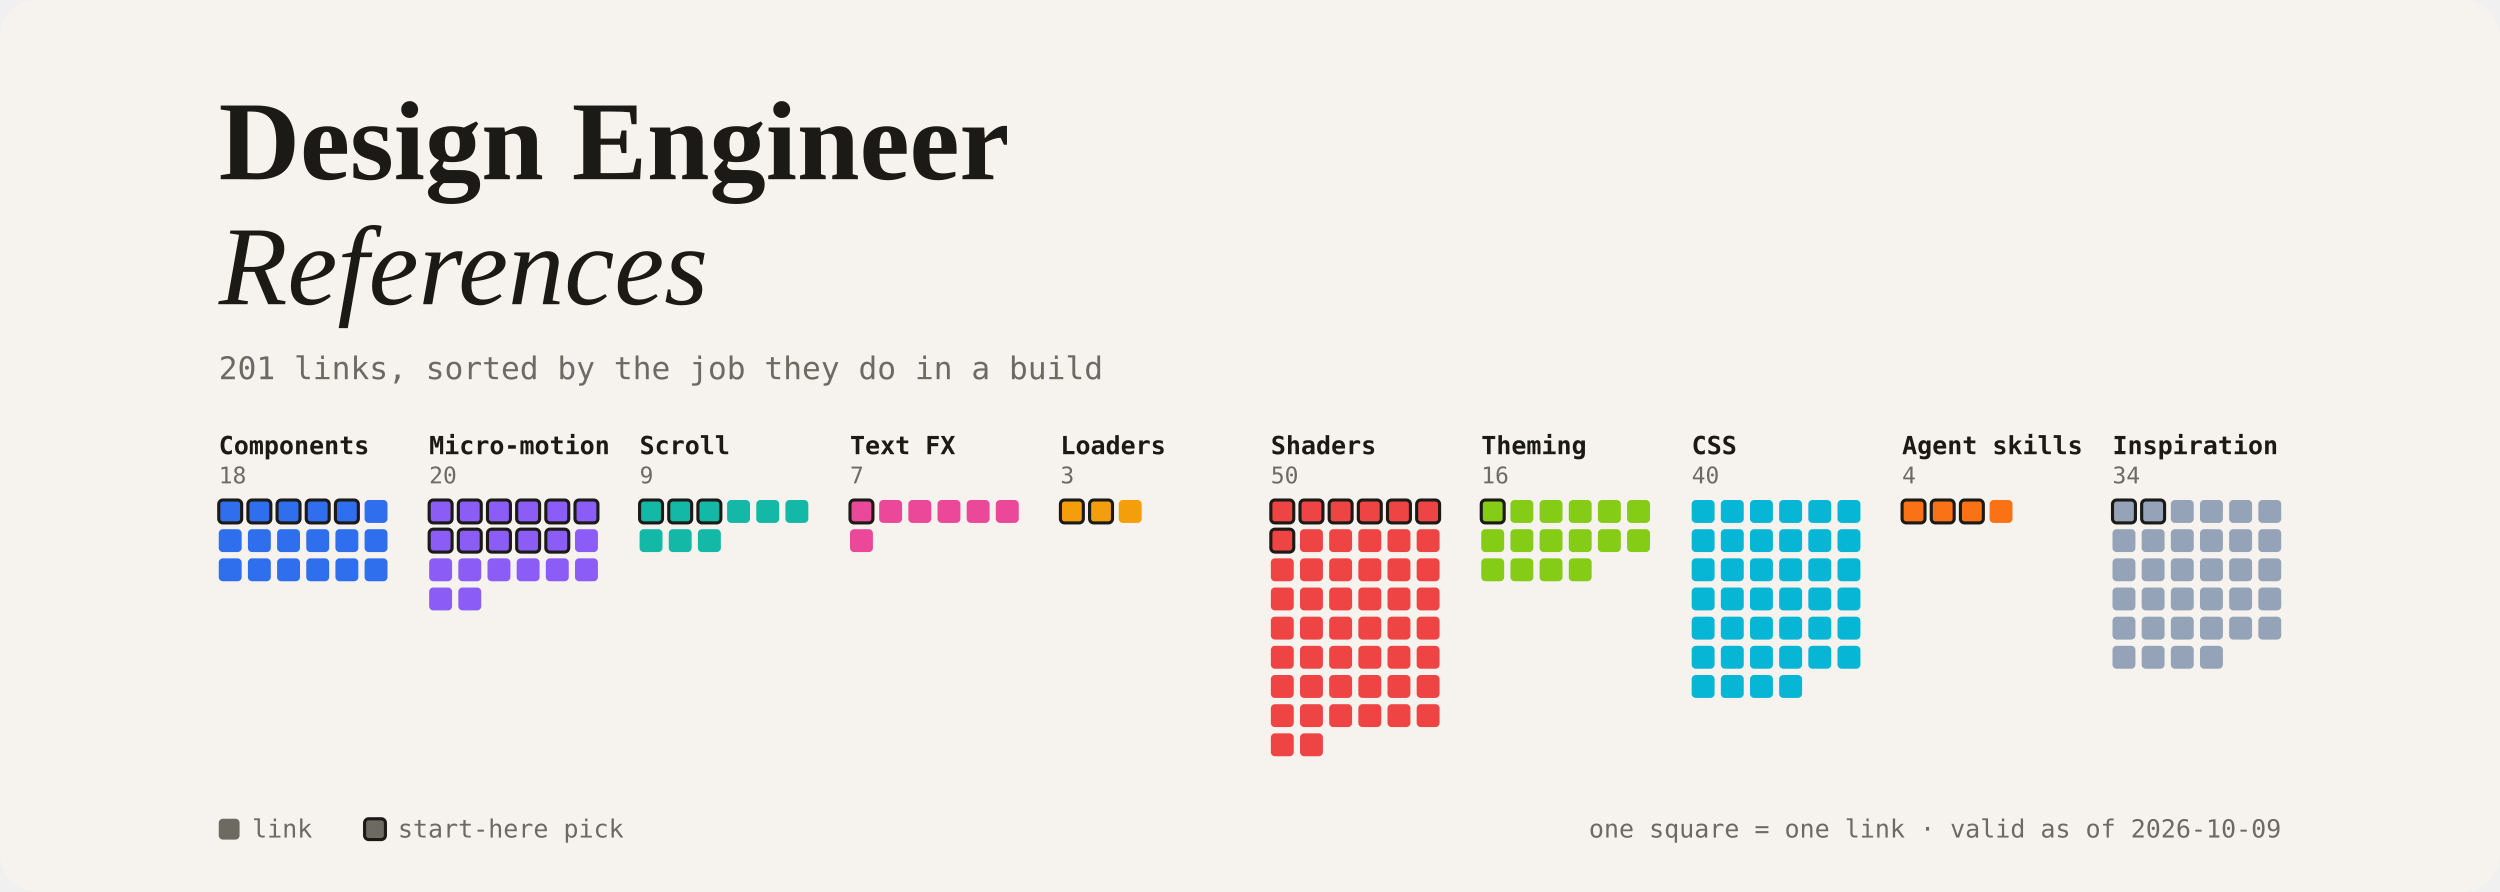
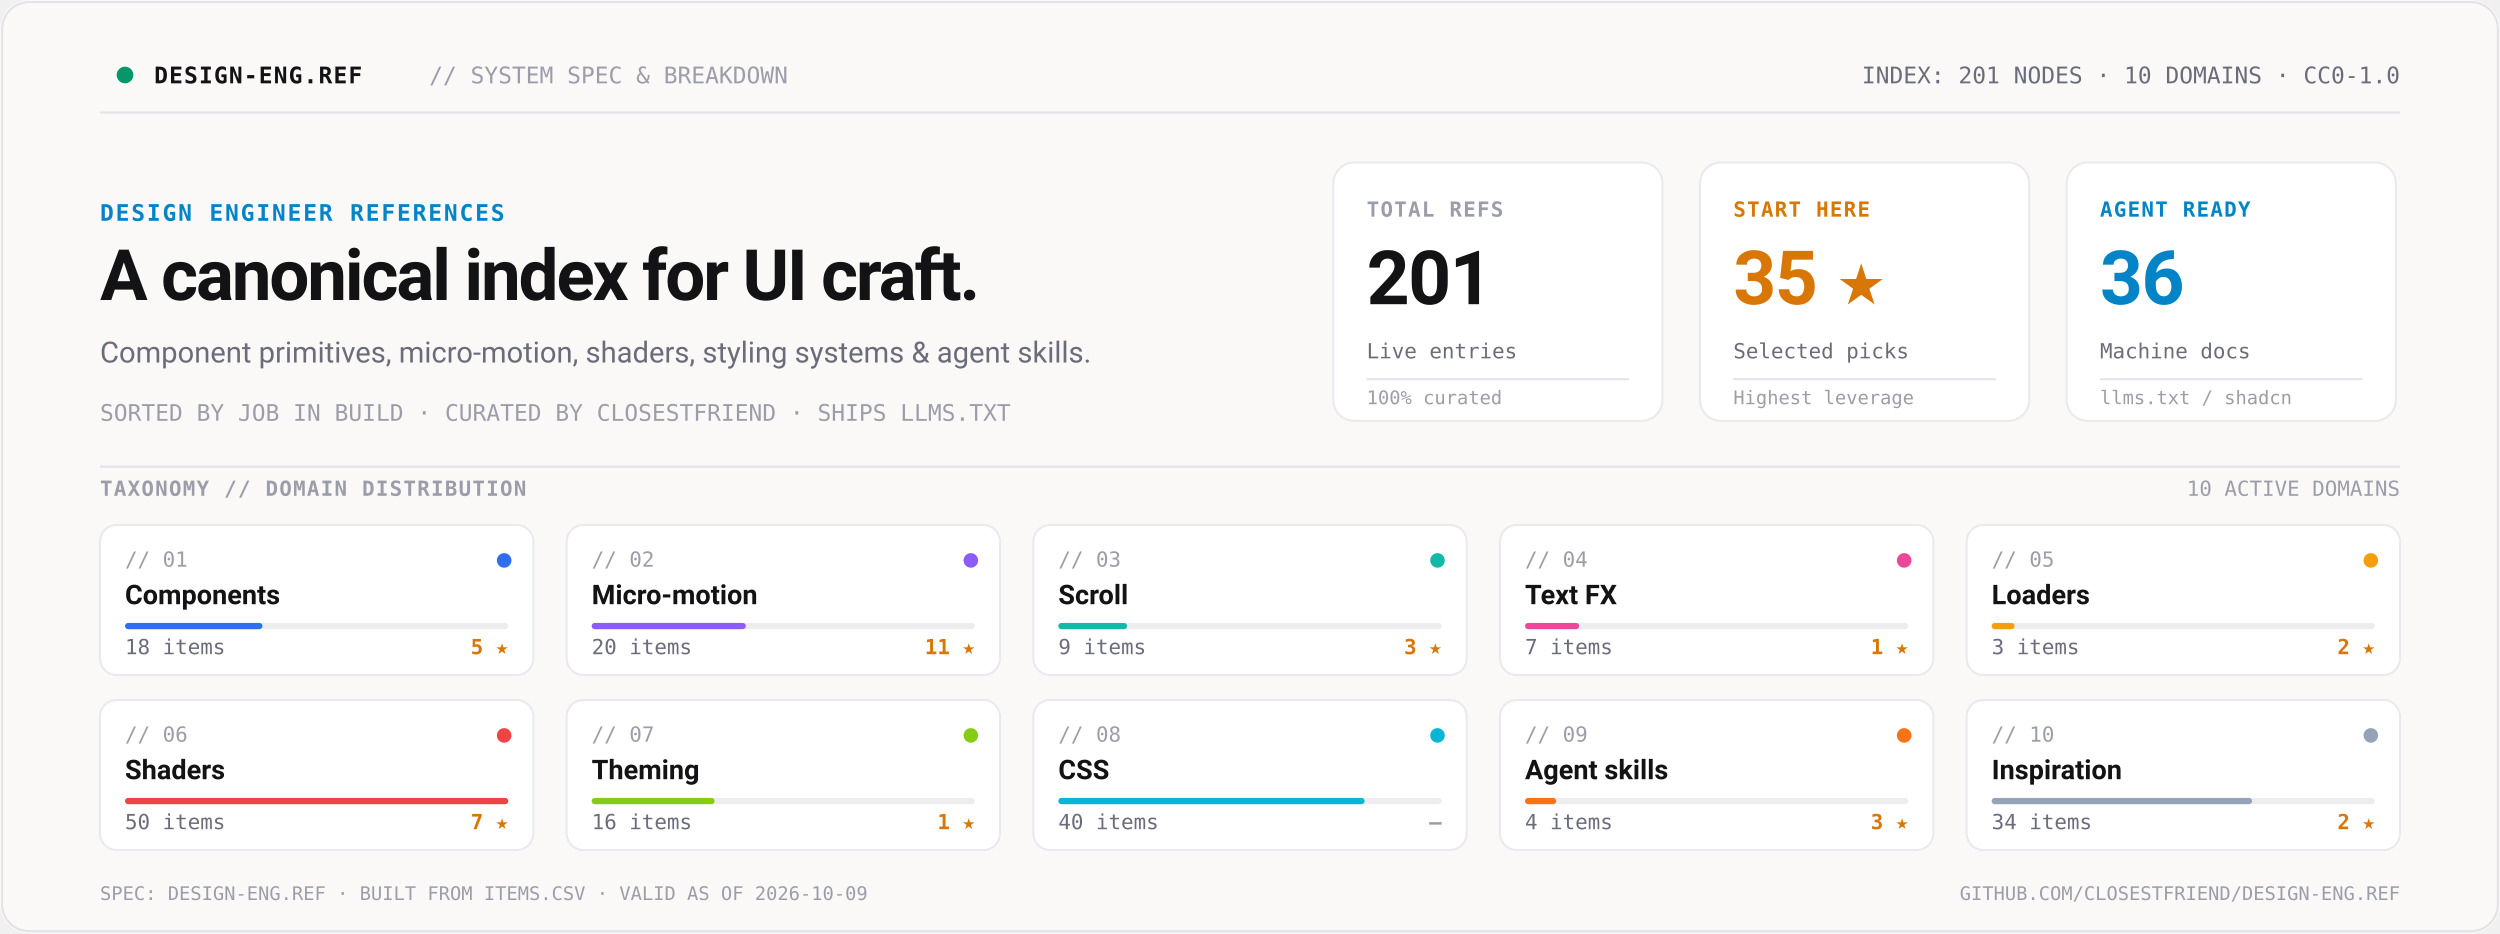
- <svg xmlns="http://www.w3.org/2000/svg" viewBox="0 0 1200 428" width="1200" height="428" role="img" aria-labelledby="t d" font-family="ui-monospace, SFMono-Regular, Menlo, Consolas, monospace">
-   <rect width="1200" height="428" rx="18" fill="#f6f3ee" />
-   <text x="105" y="86" font-size="54" font-weight="700" fill="#1b1a17" font-family="ui-serif, Georgia, 'Times New Roman', serif">Design Engineer</text>
-   <text x="105" y="146" font-size="54" font-style="italic" fill="#1b1a17" font-family="ui-serif, Georgia, 'Times New Roman', serif">References</text>
-   <text x="105" y="182" font-size="15" fill="#6d6a62">201 links, sorted by the job they do in a build</text>
-   <text x="105" y="218" font-size="12" font-weight="700" fill="#1b1a17">Components</text>
-   <text x="105" y="232" font-size="11" fill="#6d6a62">18</text>
-   <rect x="105" y="240" width="11" height="11" rx="2" fill="#2f6fed" stroke="#1b1a17" stroke-width="1.5" />
-   <rect x="119" y="240" width="11" height="11" rx="2" fill="#2f6fed" stroke="#1b1a17" stroke-width="1.5" />
-   <rect x="133" y="240" width="11" height="11" rx="2" fill="#2f6fed" stroke="#1b1a17" stroke-width="1.5" />
-   <rect x="147" y="240" width="11" height="11" rx="2" fill="#2f6fed" stroke="#1b1a17" stroke-width="1.5" />
-   <rect x="161" y="240" width="11" height="11" rx="2" fill="#2f6fed" stroke="#1b1a17" stroke-width="1.5" />
-   <rect x="175" y="240" width="11" height="11" rx="2" fill="#2f6fed" />
-   <rect x="105" y="254" width="11" height="11" rx="2" fill="#2f6fed" />
-   <rect x="119" y="254" width="11" height="11" rx="2" fill="#2f6fed" />
-   <rect x="133" y="254" width="11" height="11" rx="2" fill="#2f6fed" />
-   <rect x="147" y="254" width="11" height="11" rx="2" fill="#2f6fed" />
-   <rect x="161" y="254" width="11" height="11" rx="2" fill="#2f6fed" />
-   <rect x="175" y="254" width="11" height="11" rx="2" fill="#2f6fed" />
-   <rect x="105" y="268" width="11" height="11" rx="2" fill="#2f6fed" />
-   <rect x="119" y="268" width="11" height="11" rx="2" fill="#2f6fed" />
-   <rect x="133" y="268" width="11" height="11" rx="2" fill="#2f6fed" />
-   <rect x="147" y="268" width="11" height="11" rx="2" fill="#2f6fed" />
-   <rect x="161" y="268" width="11" height="11" rx="2" fill="#2f6fed" />
-   <rect x="175" y="268" width="11" height="11" rx="2" fill="#2f6fed" />
-   <text x="206" y="218" font-size="12" font-weight="700" fill="#1b1a17">Micro-motion</text>
-   <text x="206" y="232" font-size="11" fill="#6d6a62">20</text>
-   <rect x="206" y="240" width="11" height="11" rx="2" fill="#8b5cf6" stroke="#1b1a17" stroke-width="1.5" />
-   <rect x="220" y="240" width="11" height="11" rx="2" fill="#8b5cf6" stroke="#1b1a17" stroke-width="1.5" />
-   <rect x="234" y="240" width="11" height="11" rx="2" fill="#8b5cf6" stroke="#1b1a17" stroke-width="1.5" />
-   <rect x="248" y="240" width="11" height="11" rx="2" fill="#8b5cf6" stroke="#1b1a17" stroke-width="1.5" />
-   <rect x="262" y="240" width="11" height="11" rx="2" fill="#8b5cf6" stroke="#1b1a17" stroke-width="1.5" />
-   <rect x="276" y="240" width="11" height="11" rx="2" fill="#8b5cf6" stroke="#1b1a17" stroke-width="1.5" />
-   <rect x="206" y="254" width="11" height="11" rx="2" fill="#8b5cf6" stroke="#1b1a17" stroke-width="1.5" />
-   <rect x="220" y="254" width="11" height="11" rx="2" fill="#8b5cf6" stroke="#1b1a17" stroke-width="1.5" />
-   <rect x="234" y="254" width="11" height="11" rx="2" fill="#8b5cf6" stroke="#1b1a17" stroke-width="1.5" />
-   <rect x="248" y="254" width="11" height="11" rx="2" fill="#8b5cf6" stroke="#1b1a17" stroke-width="1.5" />
-   <rect x="262" y="254" width="11" height="11" rx="2" fill="#8b5cf6" stroke="#1b1a17" stroke-width="1.5" />
-   <rect x="276" y="254" width="11" height="11" rx="2" fill="#8b5cf6" />
-   <rect x="206" y="268" width="11" height="11" rx="2" fill="#8b5cf6" />
-   <rect x="220" y="268" width="11" height="11" rx="2" fill="#8b5cf6" />
-   <rect x="234" y="268" width="11" height="11" rx="2" fill="#8b5cf6" />
-   <rect x="248" y="268" width="11" height="11" rx="2" fill="#8b5cf6" />
-   <rect x="262" y="268" width="11" height="11" rx="2" fill="#8b5cf6" />
-   <rect x="276" y="268" width="11" height="11" rx="2" fill="#8b5cf6" />
-   <rect x="206" y="282" width="11" height="11" rx="2" fill="#8b5cf6" />
-   <rect x="220" y="282" width="11" height="11" rx="2" fill="#8b5cf6" />
-   <text x="307" y="218" font-size="12" font-weight="700" fill="#1b1a17">Scroll</text>
-   <text x="307" y="232" font-size="11" fill="#6d6a62">9</text>
-   <rect x="307" y="240" width="11" height="11" rx="2" fill="#14b8a6" stroke="#1b1a17" stroke-width="1.5" />
-   <rect x="321" y="240" width="11" height="11" rx="2" fill="#14b8a6" stroke="#1b1a17" stroke-width="1.5" />
-   <rect x="335" y="240" width="11" height="11" rx="2" fill="#14b8a6" stroke="#1b1a17" stroke-width="1.5" />
-   <rect x="349" y="240" width="11" height="11" rx="2" fill="#14b8a6" />
-   <rect x="363" y="240" width="11" height="11" rx="2" fill="#14b8a6" />
-   <rect x="377" y="240" width="11" height="11" rx="2" fill="#14b8a6" />
-   <rect x="307" y="254" width="11" height="11" rx="2" fill="#14b8a6" />
-   <rect x="321" y="254" width="11" height="11" rx="2" fill="#14b8a6" />
-   <rect x="335" y="254" width="11" height="11" rx="2" fill="#14b8a6" />
-   <text x="408" y="218" font-size="12" font-weight="700" fill="#1b1a17">Text FX</text>
-   <text x="408" y="232" font-size="11" fill="#6d6a62">7</text>
-   <rect x="408" y="240" width="11" height="11" rx="2" fill="#ec4899" stroke="#1b1a17" stroke-width="1.5" />
-   <rect x="422" y="240" width="11" height="11" rx="2" fill="#ec4899" />
-   <rect x="436" y="240" width="11" height="11" rx="2" fill="#ec4899" />
-   <rect x="450" y="240" width="11" height="11" rx="2" fill="#ec4899" />
-   <rect x="464" y="240" width="11" height="11" rx="2" fill="#ec4899" />
-   <rect x="478" y="240" width="11" height="11" rx="2" fill="#ec4899" />
-   <rect x="408" y="254" width="11" height="11" rx="2" fill="#ec4899" />
-   <text x="509" y="218" font-size="12" font-weight="700" fill="#1b1a17">Loaders</text>
-   <text x="509" y="232" font-size="11" fill="#6d6a62">3</text>
-   <rect x="509" y="240" width="11" height="11" rx="2" fill="#f59e0b" stroke="#1b1a17" stroke-width="1.5" />
-   <rect x="523" y="240" width="11" height="11" rx="2" fill="#f59e0b" stroke="#1b1a17" stroke-width="1.5" />
-   <rect x="537" y="240" width="11" height="11" rx="2" fill="#f59e0b" />
-   <text x="610" y="218" font-size="12" font-weight="700" fill="#1b1a17">Shaders</text>
-   <text x="610" y="232" font-size="11" fill="#6d6a62">50</text>
-   <rect x="610" y="240" width="11" height="11" rx="2" fill="#ef4444" stroke="#1b1a17" stroke-width="1.5" />
-   <rect x="624" y="240" width="11" height="11" rx="2" fill="#ef4444" stroke="#1b1a17" stroke-width="1.5" />
-   <rect x="638" y="240" width="11" height="11" rx="2" fill="#ef4444" stroke="#1b1a17" stroke-width="1.5" />
-   <rect x="652" y="240" width="11" height="11" rx="2" fill="#ef4444" stroke="#1b1a17" stroke-width="1.5" />
-   <rect x="666" y="240" width="11" height="11" rx="2" fill="#ef4444" stroke="#1b1a17" stroke-width="1.5" />
-   <rect x="680" y="240" width="11" height="11" rx="2" fill="#ef4444" stroke="#1b1a17" stroke-width="1.5" />
-   <rect x="610" y="254" width="11" height="11" rx="2" fill="#ef4444" stroke="#1b1a17" stroke-width="1.5" />
-   <rect x="624" y="254" width="11" height="11" rx="2" fill="#ef4444" />
-   <rect x="638" y="254" width="11" height="11" rx="2" fill="#ef4444" />
-   <rect x="652" y="254" width="11" height="11" rx="2" fill="#ef4444" />
-   <rect x="666" y="254" width="11" height="11" rx="2" fill="#ef4444" />
-   <rect x="680" y="254" width="11" height="11" rx="2" fill="#ef4444" />
-   <rect x="610" y="268" width="11" height="11" rx="2" fill="#ef4444" />
-   <rect x="624" y="268" width="11" height="11" rx="2" fill="#ef4444" />
-   <rect x="638" y="268" width="11" height="11" rx="2" fill="#ef4444" />
-   <rect x="652" y="268" width="11" height="11" rx="2" fill="#ef4444" />
-   <rect x="666" y="268" width="11" height="11" rx="2" fill="#ef4444" />
-   <rect x="680" y="268" width="11" height="11" rx="2" fill="#ef4444" />
-   <rect x="610" y="282" width="11" height="11" rx="2" fill="#ef4444" />
-   <rect x="624" y="282" width="11" height="11" rx="2" fill="#ef4444" />
-   <rect x="638" y="282" width="11" height="11" rx="2" fill="#ef4444" />
-   <rect x="652" y="282" width="11" height="11" rx="2" fill="#ef4444" />
-   <rect x="666" y="282" width="11" height="11" rx="2" fill="#ef4444" />
-   <rect x="680" y="282" width="11" height="11" rx="2" fill="#ef4444" />
-   <rect x="610" y="296" width="11" height="11" rx="2" fill="#ef4444" />
-   <rect x="624" y="296" width="11" height="11" rx="2" fill="#ef4444" />
-   <rect x="638" y="296" width="11" height="11" rx="2" fill="#ef4444" />
-   <rect x="652" y="296" width="11" height="11" rx="2" fill="#ef4444" />
-   <rect x="666" y="296" width="11" height="11" rx="2" fill="#ef4444" />
-   <rect x="680" y="296" width="11" height="11" rx="2" fill="#ef4444" />
-   <rect x="610" y="310" width="11" height="11" rx="2" fill="#ef4444" />
-   <rect x="624" y="310" width="11" height="11" rx="2" fill="#ef4444" />
-   <rect x="638" y="310" width="11" height="11" rx="2" fill="#ef4444" />
-   <rect x="652" y="310" width="11" height="11" rx="2" fill="#ef4444" />
-   <rect x="666" y="310" width="11" height="11" rx="2" fill="#ef4444" />
-   <rect x="680" y="310" width="11" height="11" rx="2" fill="#ef4444" />
-   <rect x="610" y="324" width="11" height="11" rx="2" fill="#ef4444" />
-   <rect x="624" y="324" width="11" height="11" rx="2" fill="#ef4444" />
-   <rect x="638" y="324" width="11" height="11" rx="2" fill="#ef4444" />
-   <rect x="652" y="324" width="11" height="11" rx="2" fill="#ef4444" />
-   <rect x="666" y="324" width="11" height="11" rx="2" fill="#ef4444" />
-   <rect x="680" y="324" width="11" height="11" rx="2" fill="#ef4444" />
-   <rect x="610" y="338" width="11" height="11" rx="2" fill="#ef4444" />
-   <rect x="624" y="338" width="11" height="11" rx="2" fill="#ef4444" />
-   <rect x="638" y="338" width="11" height="11" rx="2" fill="#ef4444" />
-   <rect x="652" y="338" width="11" height="11" rx="2" fill="#ef4444" />
-   <rect x="666" y="338" width="11" height="11" rx="2" fill="#ef4444" />
-   <rect x="680" y="338" width="11" height="11" rx="2" fill="#ef4444" />
-   <rect x="610" y="352" width="11" height="11" rx="2" fill="#ef4444" />
-   <rect x="624" y="352" width="11" height="11" rx="2" fill="#ef4444" />
-   <text x="711" y="218" font-size="12" font-weight="700" fill="#1b1a17">Theming</text>
-   <text x="711" y="232" font-size="11" fill="#6d6a62">16</text>
-   <rect x="711" y="240" width="11" height="11" rx="2" fill="#84cc16" stroke="#1b1a17" stroke-width="1.5" />
-   <rect x="725" y="240" width="11" height="11" rx="2" fill="#84cc16" />
-   <rect x="739" y="240" width="11" height="11" rx="2" fill="#84cc16" />
-   <rect x="753" y="240" width="11" height="11" rx="2" fill="#84cc16" />
-   <rect x="767" y="240" width="11" height="11" rx="2" fill="#84cc16" />
-   <rect x="781" y="240" width="11" height="11" rx="2" fill="#84cc16" />
-   <rect x="711" y="254" width="11" height="11" rx="2" fill="#84cc16" />
-   <rect x="725" y="254" width="11" height="11" rx="2" fill="#84cc16" />
-   <rect x="739" y="254" width="11" height="11" rx="2" fill="#84cc16" />
-   <rect x="753" y="254" width="11" height="11" rx="2" fill="#84cc16" />
-   <rect x="767" y="254" width="11" height="11" rx="2" fill="#84cc16" />
-   <rect x="781" y="254" width="11" height="11" rx="2" fill="#84cc16" />
-   <rect x="711" y="268" width="11" height="11" rx="2" fill="#84cc16" />
-   <rect x="725" y="268" width="11" height="11" rx="2" fill="#84cc16" />
-   <rect x="739" y="268" width="11" height="11" rx="2" fill="#84cc16" />
-   <rect x="753" y="268" width="11" height="11" rx="2" fill="#84cc16" />
-   <text x="812" y="218" font-size="12" font-weight="700" fill="#1b1a17">CSS</text>
-   <text x="812" y="232" font-size="11" fill="#6d6a62">40</text>
-   <rect x="812" y="240" width="11" height="11" rx="2" fill="#06b6d4" />
-   <rect x="826" y="240" width="11" height="11" rx="2" fill="#06b6d4" />
-   <rect x="840" y="240" width="11" height="11" rx="2" fill="#06b6d4" />
-   <rect x="854" y="240" width="11" height="11" rx="2" fill="#06b6d4" />
-   <rect x="868" y="240" width="11" height="11" rx="2" fill="#06b6d4" />
-   <rect x="882" y="240" width="11" height="11" rx="2" fill="#06b6d4" />
-   <rect x="812" y="254" width="11" height="11" rx="2" fill="#06b6d4" />
-   <rect x="826" y="254" width="11" height="11" rx="2" fill="#06b6d4" />
-   <rect x="840" y="254" width="11" height="11" rx="2" fill="#06b6d4" />
-   <rect x="854" y="254" width="11" height="11" rx="2" fill="#06b6d4" />
-   <rect x="868" y="254" width="11" height="11" rx="2" fill="#06b6d4" />
-   <rect x="882" y="254" width="11" height="11" rx="2" fill="#06b6d4" />
-   <rect x="812" y="268" width="11" height="11" rx="2" fill="#06b6d4" />
-   <rect x="826" y="268" width="11" height="11" rx="2" fill="#06b6d4" />
-   <rect x="840" y="268" width="11" height="11" rx="2" fill="#06b6d4" />
-   <rect x="854" y="268" width="11" height="11" rx="2" fill="#06b6d4" />
-   <rect x="868" y="268" width="11" height="11" rx="2" fill="#06b6d4" />
-   <rect x="882" y="268" width="11" height="11" rx="2" fill="#06b6d4" />
-   <rect x="812" y="282" width="11" height="11" rx="2" fill="#06b6d4" />
-   <rect x="826" y="282" width="11" height="11" rx="2" fill="#06b6d4" />
-   <rect x="840" y="282" width="11" height="11" rx="2" fill="#06b6d4" />
-   <rect x="854" y="282" width="11" height="11" rx="2" fill="#06b6d4" />
-   <rect x="868" y="282" width="11" height="11" rx="2" fill="#06b6d4" />
-   <rect x="882" y="282" width="11" height="11" rx="2" fill="#06b6d4" />
-   <rect x="812" y="296" width="11" height="11" rx="2" fill="#06b6d4" />
-   <rect x="826" y="296" width="11" height="11" rx="2" fill="#06b6d4" />
-   <rect x="840" y="296" width="11" height="11" rx="2" fill="#06b6d4" />
-   <rect x="854" y="296" width="11" height="11" rx="2" fill="#06b6d4" />
-   <rect x="868" y="296" width="11" height="11" rx="2" fill="#06b6d4" />
-   <rect x="882" y="296" width="11" height="11" rx="2" fill="#06b6d4" />
-   <rect x="812" y="310" width="11" height="11" rx="2" fill="#06b6d4" />
-   <rect x="826" y="310" width="11" height="11" rx="2" fill="#06b6d4" />
-   <rect x="840" y="310" width="11" height="11" rx="2" fill="#06b6d4" />
-   <rect x="854" y="310" width="11" height="11" rx="2" fill="#06b6d4" />
-   <rect x="868" y="310" width="11" height="11" rx="2" fill="#06b6d4" />
-   <rect x="882" y="310" width="11" height="11" rx="2" fill="#06b6d4" />
-   <rect x="812" y="324" width="11" height="11" rx="2" fill="#06b6d4" />
-   <rect x="826" y="324" width="11" height="11" rx="2" fill="#06b6d4" />
-   <rect x="840" y="324" width="11" height="11" rx="2" fill="#06b6d4" />
-   <rect x="854" y="324" width="11" height="11" rx="2" fill="#06b6d4" />
-   <text x="913" y="218" font-size="12" font-weight="700" fill="#1b1a17">Agent skills</text>
-   <text x="913" y="232" font-size="11" fill="#6d6a62">4</text>
-   <rect x="913" y="240" width="11" height="11" rx="2" fill="#f97316" stroke="#1b1a17" stroke-width="1.5" />
-   <rect x="927" y="240" width="11" height="11" rx="2" fill="#f97316" stroke="#1b1a17" stroke-width="1.5" />
-   <rect x="941" y="240" width="11" height="11" rx="2" fill="#f97316" stroke="#1b1a17" stroke-width="1.5" />
-   <rect x="955" y="240" width="11" height="11" rx="2" fill="#f97316" />
-   <text x="1014" y="218" font-size="12" font-weight="700" fill="#1b1a17">Inspiration</text>
-   <text x="1014" y="232" font-size="11" fill="#6d6a62">34</text>
-   <rect x="1014" y="240" width="11" height="11" rx="2" fill="#94a3b8" stroke="#1b1a17" stroke-width="1.5" />
-   <rect x="1028" y="240" width="11" height="11" rx="2" fill="#94a3b8" stroke="#1b1a17" stroke-width="1.5" />
-   <rect x="1042" y="240" width="11" height="11" rx="2" fill="#94a3b8" />
-   <rect x="1056" y="240" width="11" height="11" rx="2" fill="#94a3b8" />
-   <rect x="1070" y="240" width="11" height="11" rx="2" fill="#94a3b8" />
-   <rect x="1084" y="240" width="11" height="11" rx="2" fill="#94a3b8" />
-   <rect x="1014" y="254" width="11" height="11" rx="2" fill="#94a3b8" />
-   <rect x="1028" y="254" width="11" height="11" rx="2" fill="#94a3b8" />
-   <rect x="1042" y="254" width="11" height="11" rx="2" fill="#94a3b8" />
-   <rect x="1056" y="254" width="11" height="11" rx="2" fill="#94a3b8" />
-   <rect x="1070" y="254" width="11" height="11" rx="2" fill="#94a3b8" />
-   <rect x="1084" y="254" width="11" height="11" rx="2" fill="#94a3b8" />
-   <rect x="1014" y="268" width="11" height="11" rx="2" fill="#94a3b8" />
-   <rect x="1028" y="268" width="11" height="11" rx="2" fill="#94a3b8" />
-   <rect x="1042" y="268" width="11" height="11" rx="2" fill="#94a3b8" />
-   <rect x="1056" y="268" width="11" height="11" rx="2" fill="#94a3b8" />
-   <rect x="1070" y="268" width="11" height="11" rx="2" fill="#94a3b8" />
-   <rect x="1084" y="268" width="11" height="11" rx="2" fill="#94a3b8" />
-   <rect x="1014" y="282" width="11" height="11" rx="2" fill="#94a3b8" />
-   <rect x="1028" y="282" width="11" height="11" rx="2" fill="#94a3b8" />
-   <rect x="1042" y="282" width="11" height="11" rx="2" fill="#94a3b8" />
-   <rect x="1056" y="282" width="11" height="11" rx="2" fill="#94a3b8" />
-   <rect x="1070" y="282" width="11" height="11" rx="2" fill="#94a3b8" />
-   <rect x="1084" y="282" width="11" height="11" rx="2" fill="#94a3b8" />
-   <rect x="1014" y="296" width="11" height="11" rx="2" fill="#94a3b8" />
-   <rect x="1028" y="296" width="11" height="11" rx="2" fill="#94a3b8" />
-   <rect x="1042" y="296" width="11" height="11" rx="2" fill="#94a3b8" />
-   <rect x="1056" y="296" width="11" height="11" rx="2" fill="#94a3b8" />
-   <rect x="1070" y="296" width="11" height="11" rx="2" fill="#94a3b8" />
-   <rect x="1084" y="296" width="11" height="11" rx="2" fill="#94a3b8" />
-   <rect x="1014" y="310" width="11" height="11" rx="2" fill="#94a3b8" />
-   <rect x="1028" y="310" width="11" height="11" rx="2" fill="#94a3b8" />
-   <rect x="1042" y="310" width="11" height="11" rx="2" fill="#94a3b8" />
-   <rect x="1056" y="310" width="11" height="11" rx="2" fill="#94a3b8" />
-   <rect x="105" y="393" width="10" height="10" rx="2" fill="#6d6a62" />
-   <text x="121" y="402" font-size="12" fill="#6d6a62">link</text>
-   <rect x="175" y="393" width="10" height="10" rx="2" fill="#6d6a62" stroke="#1b1a17" stroke-width="1.5" />
-   <text x="191" y="402" font-size="12" fill="#6d6a62">start-here pick</text>
-   <text x="1095" y="402" font-size="12" fill="#6d6a62" text-anchor="end">one square = one link · valid as of 2026-10-09</text>
+ <svg xmlns="http://www.w3.org/2000/svg" viewBox="0 0 1200 448" width="1200" height="448" role="img" aria-labelledby="t d">
+   <rect width="1200" height="448" rx="14" fill="#faf9f7" />
+   <rect x="1" y="1" width="1198" height="446" rx="13" fill="none" stroke="#e2e2e8" stroke-width="1" />
+   <circle cx="60" cy="36" r="4" fill="#059669" />
+   <text x="74" y="40" font-family="ui-monospace, SFMono-Regular, Menlo, Monaco, Consolas, monospace" font-size="11" font-weight="600" fill="#131316" letter-spacing="0.05em">DESIGN-ENG.REF</text>
+   <text x="206" y="40" font-family="ui-monospace, SFMono-Regular, Menlo, Monaco, Consolas, monospace" font-size="11" fill="#9c9da8">// SYSTEM SPEC &amp; BREAKDOWN</text>
+   <text x="1152" y="40" font-family="ui-monospace, SFMono-Regular, Menlo, Monaco, Consolas, monospace" font-size="11" fill="#6b6c7a" text-anchor="end">INDEX: 201 NODES · 10 DOMAINS · CC0-1.0</text>
+   <line x1="48" y1="54" x2="1152" y2="54" stroke="#e2e2e8" stroke-width="1" />
+   <g transform="translate(48, 86)">
+     <text x="0" y="20" font-family="ui-monospace, SFMono-Regular, Menlo, Monaco, Consolas, monospace" font-size="11" font-weight="600" fill="#0284c7" letter-spacing="0.08em">DESIGN ENGINEER REFERENCES</text>
+     <text x="0" y="58" font-family="-apple-system, BlinkMacSystemFont, 'Segoe UI', Roboto, Helvetica, Arial, sans-serif" font-size="34" font-weight="700" fill="#131316" letter-spacing="-0.03em">A canonical index for UI craft.</text>
+     <text x="0" y="88" font-family="-apple-system, BlinkMacSystemFont, 'Segoe UI', Roboto, Helvetica, Arial, sans-serif" font-size="14" fill="#6b6c7a">Component primitives, micro-motion, shaders, styling systems &amp; agent skills.</text>
+     <text x="0" y="116" font-family="ui-monospace, SFMono-Regular, Menlo, Monaco, Consolas, monospace" font-size="11" fill="#9c9da8">SORTED BY JOB IN BUILD · CURATED BY CLOSESTFRIEND · SHIPS LLMS.TXT</text>
+   </g>
+   <g transform="translate(640, 78)">
+     <g transform="translate(0, 0)">
+       <rect width="158" height="124" rx="10" fill="#ffffff" stroke="#eae9ef" stroke-width="1" />
+       <text x="16" y="26" font-family="ui-monospace, SFMono-Regular, Menlo, Monaco, Consolas, monospace" font-size="10" font-weight="600" fill="#9c9da8" letter-spacing="0.06em">TOTAL REFS</text>
+       <text x="16" y="68" font-family="-apple-system, BlinkMacSystemFont, 'Segoe UI', Roboto, Helvetica, Arial, sans-serif" font-size="36" font-weight="700" fill="#131316" letter-spacing="-0.02em">201</text>
+       <text x="16" y="94" font-family="ui-monospace, SFMono-Regular, Menlo, Monaco, Consolas, monospace" font-size="10" fill="#6b6c7a">Live entries</text>
+       <line x1="16" y1="104" x2="142" y2="104" stroke="#e2e2e8" stroke-width="1" />
+       <text x="16" y="116" font-family="ui-monospace, SFMono-Regular, Menlo, Monaco, Consolas, monospace" font-size="9" fill="#9c9da8">100% curated</text>
+     </g>
+     <g transform="translate(176, 0)">
+       <rect width="158" height="124" rx="10" fill="#ffffff" stroke="#eae9ef" stroke-width="1" />
+       <text x="16" y="26" font-family="ui-monospace, SFMono-Regular, Menlo, Monaco, Consolas, monospace" font-size="10" font-weight="600" fill="#d97706" letter-spacing="0.06em">START HERE</text>
+       <text x="16" y="68" font-family="-apple-system, BlinkMacSystemFont, 'Segoe UI', Roboto, Helvetica, Arial, sans-serif" font-size="36" font-weight="700" fill="#d97706" letter-spacing="-0.02em">35 <tspan font-size="24">★</tspan>
+       </text>
+       <text x="16" y="94" font-family="ui-monospace, SFMono-Regular, Menlo, Monaco, Consolas, monospace" font-size="10" fill="#6b6c7a">Selected picks</text>
+       <line x1="16" y1="104" x2="142" y2="104" stroke="#e2e2e8" stroke-width="1" />
+       <text x="16" y="116" font-family="ui-monospace, SFMono-Regular, Menlo, Monaco, Consolas, monospace" font-size="9" fill="#9c9da8">Highest leverage</text>
+     </g>
+     <g transform="translate(352, 0)">
+       <rect width="158" height="124" rx="10" fill="#ffffff" stroke="#eae9ef" stroke-width="1" />
+       <text x="16" y="26" font-family="ui-monospace, SFMono-Regular, Menlo, Monaco, Consolas, monospace" font-size="10" font-weight="600" fill="#0284c7" letter-spacing="0.06em">AGENT READY</text>
+       <text x="16" y="68" font-family="-apple-system, BlinkMacSystemFont, 'Segoe UI', Roboto, Helvetica, Arial, sans-serif" font-size="36" font-weight="700" fill="#0284c7" letter-spacing="-0.02em">36</text>
+       <text x="16" y="94" font-family="ui-monospace, SFMono-Regular, Menlo, Monaco, Consolas, monospace" font-size="10" fill="#6b6c7a">Machine docs</text>
+       <line x1="16" y1="104" x2="142" y2="104" stroke="#e2e2e8" stroke-width="1" />
+       <text x="16" y="116" font-family="ui-monospace, SFMono-Regular, Menlo, Monaco, Consolas, monospace" font-size="9" fill="#9c9da8">llms.txt / shadcn</text>
+     </g>
+   </g>
+   <line x1="48" y1="224" x2="1152" y2="224" stroke="#e2e2e8" stroke-width="1" />
+   <text x="48" y="238" font-family="ui-monospace, SFMono-Regular, Menlo, Monaco, Consolas, monospace" font-size="10" font-weight="600" fill="#9c9da8" letter-spacing="0.06em">TAXONOMY // DOMAIN DISTRIBUTION</text>
+   <text x="1152" y="238" font-family="ui-monospace, SFMono-Regular, Menlo, Monaco, Consolas, monospace" font-size="10" fill="#9c9da8" text-anchor="end">10 ACTIVE DOMAINS</text>
+   <g transform="translate(48, 252)">
+     <rect width="208" height="72" rx="8" fill="#ffffff" stroke="#eae9ef" stroke-width="1" />
+     <text x="12" y="20" font-family="ui-monospace, SFMono-Regular, Menlo, Monaco, Consolas, monospace" font-size="10" font-weight="500" fill="#9c9da8">// 01</text>
+     <circle cx="194" cy="17" r="3.5" fill="#2f6fed" />
+     <text x="12" y="38" font-family="-apple-system, BlinkMacSystemFont, 'Segoe UI', Roboto, Helvetica, Arial, sans-serif" font-size="13" font-weight="600" fill="#131316">Components</text>
+     <rect x="12" y="47" width="184" height="3" rx="1.5" fill="#edecee" />
+     <rect x="12" y="47" width="66" height="3" rx="1.5" fill="#2f6fed" />
+     <text x="12" y="62" font-family="ui-monospace, SFMono-Regular, Menlo, Monaco, Consolas, monospace" font-size="10" fill="#6b6c7a">18 items</text>
+     <text x="196" y="62" font-family="ui-monospace, SFMono-Regular, Menlo, Monaco, Consolas, monospace" font-size="10" font-weight="600" fill="#d97706" text-anchor="end">5 ★</text>
+   </g>
+   <g transform="translate(272, 252)">
+     <rect width="208" height="72" rx="8" fill="#ffffff" stroke="#eae9ef" stroke-width="1" />
+     <text x="12" y="20" font-family="ui-monospace, SFMono-Regular, Menlo, Monaco, Consolas, monospace" font-size="10" font-weight="500" fill="#9c9da8">// 02</text>
+     <circle cx="194" cy="17" r="3.5" fill="#8b5cf6" />
+     <text x="12" y="38" font-family="-apple-system, BlinkMacSystemFont, 'Segoe UI', Roboto, Helvetica, Arial, sans-serif" font-size="13" font-weight="600" fill="#131316">Micro-motion</text>
+     <rect x="12" y="47" width="184" height="3" rx="1.5" fill="#edecee" />
+     <rect x="12" y="47" width="74" height="3" rx="1.5" fill="#8b5cf6" />
+     <text x="12" y="62" font-family="ui-monospace, SFMono-Regular, Menlo, Monaco, Consolas, monospace" font-size="10" fill="#6b6c7a">20 items</text>
+     <text x="196" y="62" font-family="ui-monospace, SFMono-Regular, Menlo, Monaco, Consolas, monospace" font-size="10" font-weight="600" fill="#d97706" text-anchor="end">11 ★</text>
+   </g>
+   <g transform="translate(496, 252)">
+     <rect width="208" height="72" rx="8" fill="#ffffff" stroke="#eae9ef" stroke-width="1" />
+     <text x="12" y="20" font-family="ui-monospace, SFMono-Regular, Menlo, Monaco, Consolas, monospace" font-size="10" font-weight="500" fill="#9c9da8">// 03</text>
+     <circle cx="194" cy="17" r="3.5" fill="#14b8a6" />
+     <text x="12" y="38" font-family="-apple-system, BlinkMacSystemFont, 'Segoe UI', Roboto, Helvetica, Arial, sans-serif" font-size="13" font-weight="600" fill="#131316">Scroll</text>
+     <rect x="12" y="47" width="184" height="3" rx="1.5" fill="#edecee" />
+     <rect x="12" y="47" width="33" height="3" rx="1.5" fill="#14b8a6" />
+     <text x="12" y="62" font-family="ui-monospace, SFMono-Regular, Menlo, Monaco, Consolas, monospace" font-size="10" fill="#6b6c7a">9 items</text>
+     <text x="196" y="62" font-family="ui-monospace, SFMono-Regular, Menlo, Monaco, Consolas, monospace" font-size="10" font-weight="600" fill="#d97706" text-anchor="end">3 ★</text>
+   </g>
+   <g transform="translate(720, 252)">
+     <rect width="208" height="72" rx="8" fill="#ffffff" stroke="#eae9ef" stroke-width="1" />
+     <text x="12" y="20" font-family="ui-monospace, SFMono-Regular, Menlo, Monaco, Consolas, monospace" font-size="10" font-weight="500" fill="#9c9da8">// 04</text>
+     <circle cx="194" cy="17" r="3.5" fill="#ec4899" />
+     <text x="12" y="38" font-family="-apple-system, BlinkMacSystemFont, 'Segoe UI', Roboto, Helvetica, Arial, sans-serif" font-size="13" font-weight="600" fill="#131316">Text FX</text>
+     <rect x="12" y="47" width="184" height="3" rx="1.5" fill="#edecee" />
+     <rect x="12" y="47" width="26" height="3" rx="1.5" fill="#ec4899" />
+     <text x="12" y="62" font-family="ui-monospace, SFMono-Regular, Menlo, Monaco, Consolas, monospace" font-size="10" fill="#6b6c7a">7 items</text>
+     <text x="196" y="62" font-family="ui-monospace, SFMono-Regular, Menlo, Monaco, Consolas, monospace" font-size="10" font-weight="600" fill="#d97706" text-anchor="end">1 ★</text>
+   </g>
+   <g transform="translate(944, 252)">
+     <rect width="208" height="72" rx="8" fill="#ffffff" stroke="#eae9ef" stroke-width="1" />
+     <text x="12" y="20" font-family="ui-monospace, SFMono-Regular, Menlo, Monaco, Consolas, monospace" font-size="10" font-weight="500" fill="#9c9da8">// 05</text>
+     <circle cx="194" cy="17" r="3.5" fill="#f59e0b" />
+     <text x="12" y="38" font-family="-apple-system, BlinkMacSystemFont, 'Segoe UI', Roboto, Helvetica, Arial, sans-serif" font-size="13" font-weight="600" fill="#131316">Loaders</text>
+     <rect x="12" y="47" width="184" height="3" rx="1.5" fill="#edecee" />
+     <rect x="12" y="47" width="11" height="3" rx="1.5" fill="#f59e0b" />
+     <text x="12" y="62" font-family="ui-monospace, SFMono-Regular, Menlo, Monaco, Consolas, monospace" font-size="10" fill="#6b6c7a">3 items</text>
+     <text x="196" y="62" font-family="ui-monospace, SFMono-Regular, Menlo, Monaco, Consolas, monospace" font-size="10" font-weight="600" fill="#d97706" text-anchor="end">2 ★</text>
+   </g>
+   <g transform="translate(48, 336)">
+     <rect width="208" height="72" rx="8" fill="#ffffff" stroke="#eae9ef" stroke-width="1" />
+     <text x="12" y="20" font-family="ui-monospace, SFMono-Regular, Menlo, Monaco, Consolas, monospace" font-size="10" font-weight="500" fill="#9c9da8">// 06</text>
+     <circle cx="194" cy="17" r="3.5" fill="#ef4444" />
+     <text x="12" y="38" font-family="-apple-system, BlinkMacSystemFont, 'Segoe UI', Roboto, Helvetica, Arial, sans-serif" font-size="13" font-weight="600" fill="#131316">Shaders</text>
+     <rect x="12" y="47" width="184" height="3" rx="1.5" fill="#edecee" />
+     <rect x="12" y="47" width="184" height="3" rx="1.5" fill="#ef4444" />
+     <text x="12" y="62" font-family="ui-monospace, SFMono-Regular, Menlo, Monaco, Consolas, monospace" font-size="10" fill="#6b6c7a">50 items</text>
+     <text x="196" y="62" font-family="ui-monospace, SFMono-Regular, Menlo, Monaco, Consolas, monospace" font-size="10" font-weight="600" fill="#d97706" text-anchor="end">7 ★</text>
+   </g>
+   <g transform="translate(272, 336)">
+     <rect width="208" height="72" rx="8" fill="#ffffff" stroke="#eae9ef" stroke-width="1" />
+     <text x="12" y="20" font-family="ui-monospace, SFMono-Regular, Menlo, Monaco, Consolas, monospace" font-size="10" font-weight="500" fill="#9c9da8">// 07</text>
+     <circle cx="194" cy="17" r="3.5" fill="#84cc16" />
+     <text x="12" y="38" font-family="-apple-system, BlinkMacSystemFont, 'Segoe UI', Roboto, Helvetica, Arial, sans-serif" font-size="13" font-weight="600" fill="#131316">Theming</text>
+     <rect x="12" y="47" width="184" height="3" rx="1.5" fill="#edecee" />
+     <rect x="12" y="47" width="59" height="3" rx="1.5" fill="#84cc16" />
+     <text x="12" y="62" font-family="ui-monospace, SFMono-Regular, Menlo, Monaco, Consolas, monospace" font-size="10" fill="#6b6c7a">16 items</text>
+     <text x="196" y="62" font-family="ui-monospace, SFMono-Regular, Menlo, Monaco, Consolas, monospace" font-size="10" font-weight="600" fill="#d97706" text-anchor="end">1 ★</text>
+   </g>
+   <g transform="translate(496, 336)">
+     <rect width="208" height="72" rx="8" fill="#ffffff" stroke="#eae9ef" stroke-width="1" />
+     <text x="12" y="20" font-family="ui-monospace, SFMono-Regular, Menlo, Monaco, Consolas, monospace" font-size="10" font-weight="500" fill="#9c9da8">// 08</text>
+     <circle cx="194" cy="17" r="3.5" fill="#06b6d4" />
+     <text x="12" y="38" font-family="-apple-system, BlinkMacSystemFont, 'Segoe UI', Roboto, Helvetica, Arial, sans-serif" font-size="13" font-weight="600" fill="#131316">CSS</text>
+     <rect x="12" y="47" width="184" height="3" rx="1.5" fill="#edecee" />
+     <rect x="12" y="47" width="147" height="3" rx="1.5" fill="#06b6d4" />
+     <text x="12" y="62" font-family="ui-monospace, SFMono-Regular, Menlo, Monaco, Consolas, monospace" font-size="10" fill="#6b6c7a">40 items</text>
+     <text x="196" y="62" font-family="ui-monospace, SFMono-Regular, Menlo, Monaco, Consolas, monospace" font-size="10" font-weight="600" fill="#9c9da8" text-anchor="end">—</text>
+   </g>
+   <g transform="translate(720, 336)">
+     <rect width="208" height="72" rx="8" fill="#ffffff" stroke="#eae9ef" stroke-width="1" />
+     <text x="12" y="20" font-family="ui-monospace, SFMono-Regular, Menlo, Monaco, Consolas, monospace" font-size="10" font-weight="500" fill="#9c9da8">// 09</text>
+     <circle cx="194" cy="17" r="3.5" fill="#f97316" />
+     <text x="12" y="38" font-family="-apple-system, BlinkMacSystemFont, 'Segoe UI', Roboto, Helvetica, Arial, sans-serif" font-size="13" font-weight="600" fill="#131316">Agent skills</text>
+     <rect x="12" y="47" width="184" height="3" rx="1.5" fill="#edecee" />
+     <rect x="12" y="47" width="15" height="3" rx="1.5" fill="#f97316" />
+     <text x="12" y="62" font-family="ui-monospace, SFMono-Regular, Menlo, Monaco, Consolas, monospace" font-size="10" fill="#6b6c7a">4 items</text>
+     <text x="196" y="62" font-family="ui-monospace, SFMono-Regular, Menlo, Monaco, Consolas, monospace" font-size="10" font-weight="600" fill="#d97706" text-anchor="end">3 ★</text>
+   </g>
+   <g transform="translate(944, 336)">
+     <rect width="208" height="72" rx="8" fill="#ffffff" stroke="#eae9ef" stroke-width="1" />
+     <text x="12" y="20" font-family="ui-monospace, SFMono-Regular, Menlo, Monaco, Consolas, monospace" font-size="10" font-weight="500" fill="#9c9da8">// 10</text>
+     <circle cx="194" cy="17" r="3.5" fill="#94a3b8" />
+     <text x="12" y="38" font-family="-apple-system, BlinkMacSystemFont, 'Segoe UI', Roboto, Helvetica, Arial, sans-serif" font-size="13" font-weight="600" fill="#131316">Inspiration</text>
+     <rect x="12" y="47" width="184" height="3" rx="1.5" fill="#edecee" />
+     <rect x="12" y="47" width="125" height="3" rx="1.5" fill="#94a3b8" />
+     <text x="12" y="62" font-family="ui-monospace, SFMono-Regular, Menlo, Monaco, Consolas, monospace" font-size="10" fill="#6b6c7a">34 items</text>
+     <text x="196" y="62" font-family="ui-monospace, SFMono-Regular, Menlo, Monaco, Consolas, monospace" font-size="10" font-weight="600" fill="#d97706" text-anchor="end">2 ★</text>
+   </g>
+   <text x="48" y="432" font-family="ui-monospace, SFMono-Regular, Menlo, Monaco, Consolas, monospace" font-size="9" fill="#9c9da8">SPEC: DESIGN-ENG.REF · BUILT FROM ITEMS.CSV · VALID AS OF 2026-10-09</text>
+   <text x="1152" y="432" font-family="ui-monospace, SFMono-Regular, Menlo, Monaco, Consolas, monospace" font-size="9" fill="#9c9da8" text-anchor="end">GITHUB.COM/CLOSESTFRIEND/DESIGN-ENG.REF</text>
</svg>
